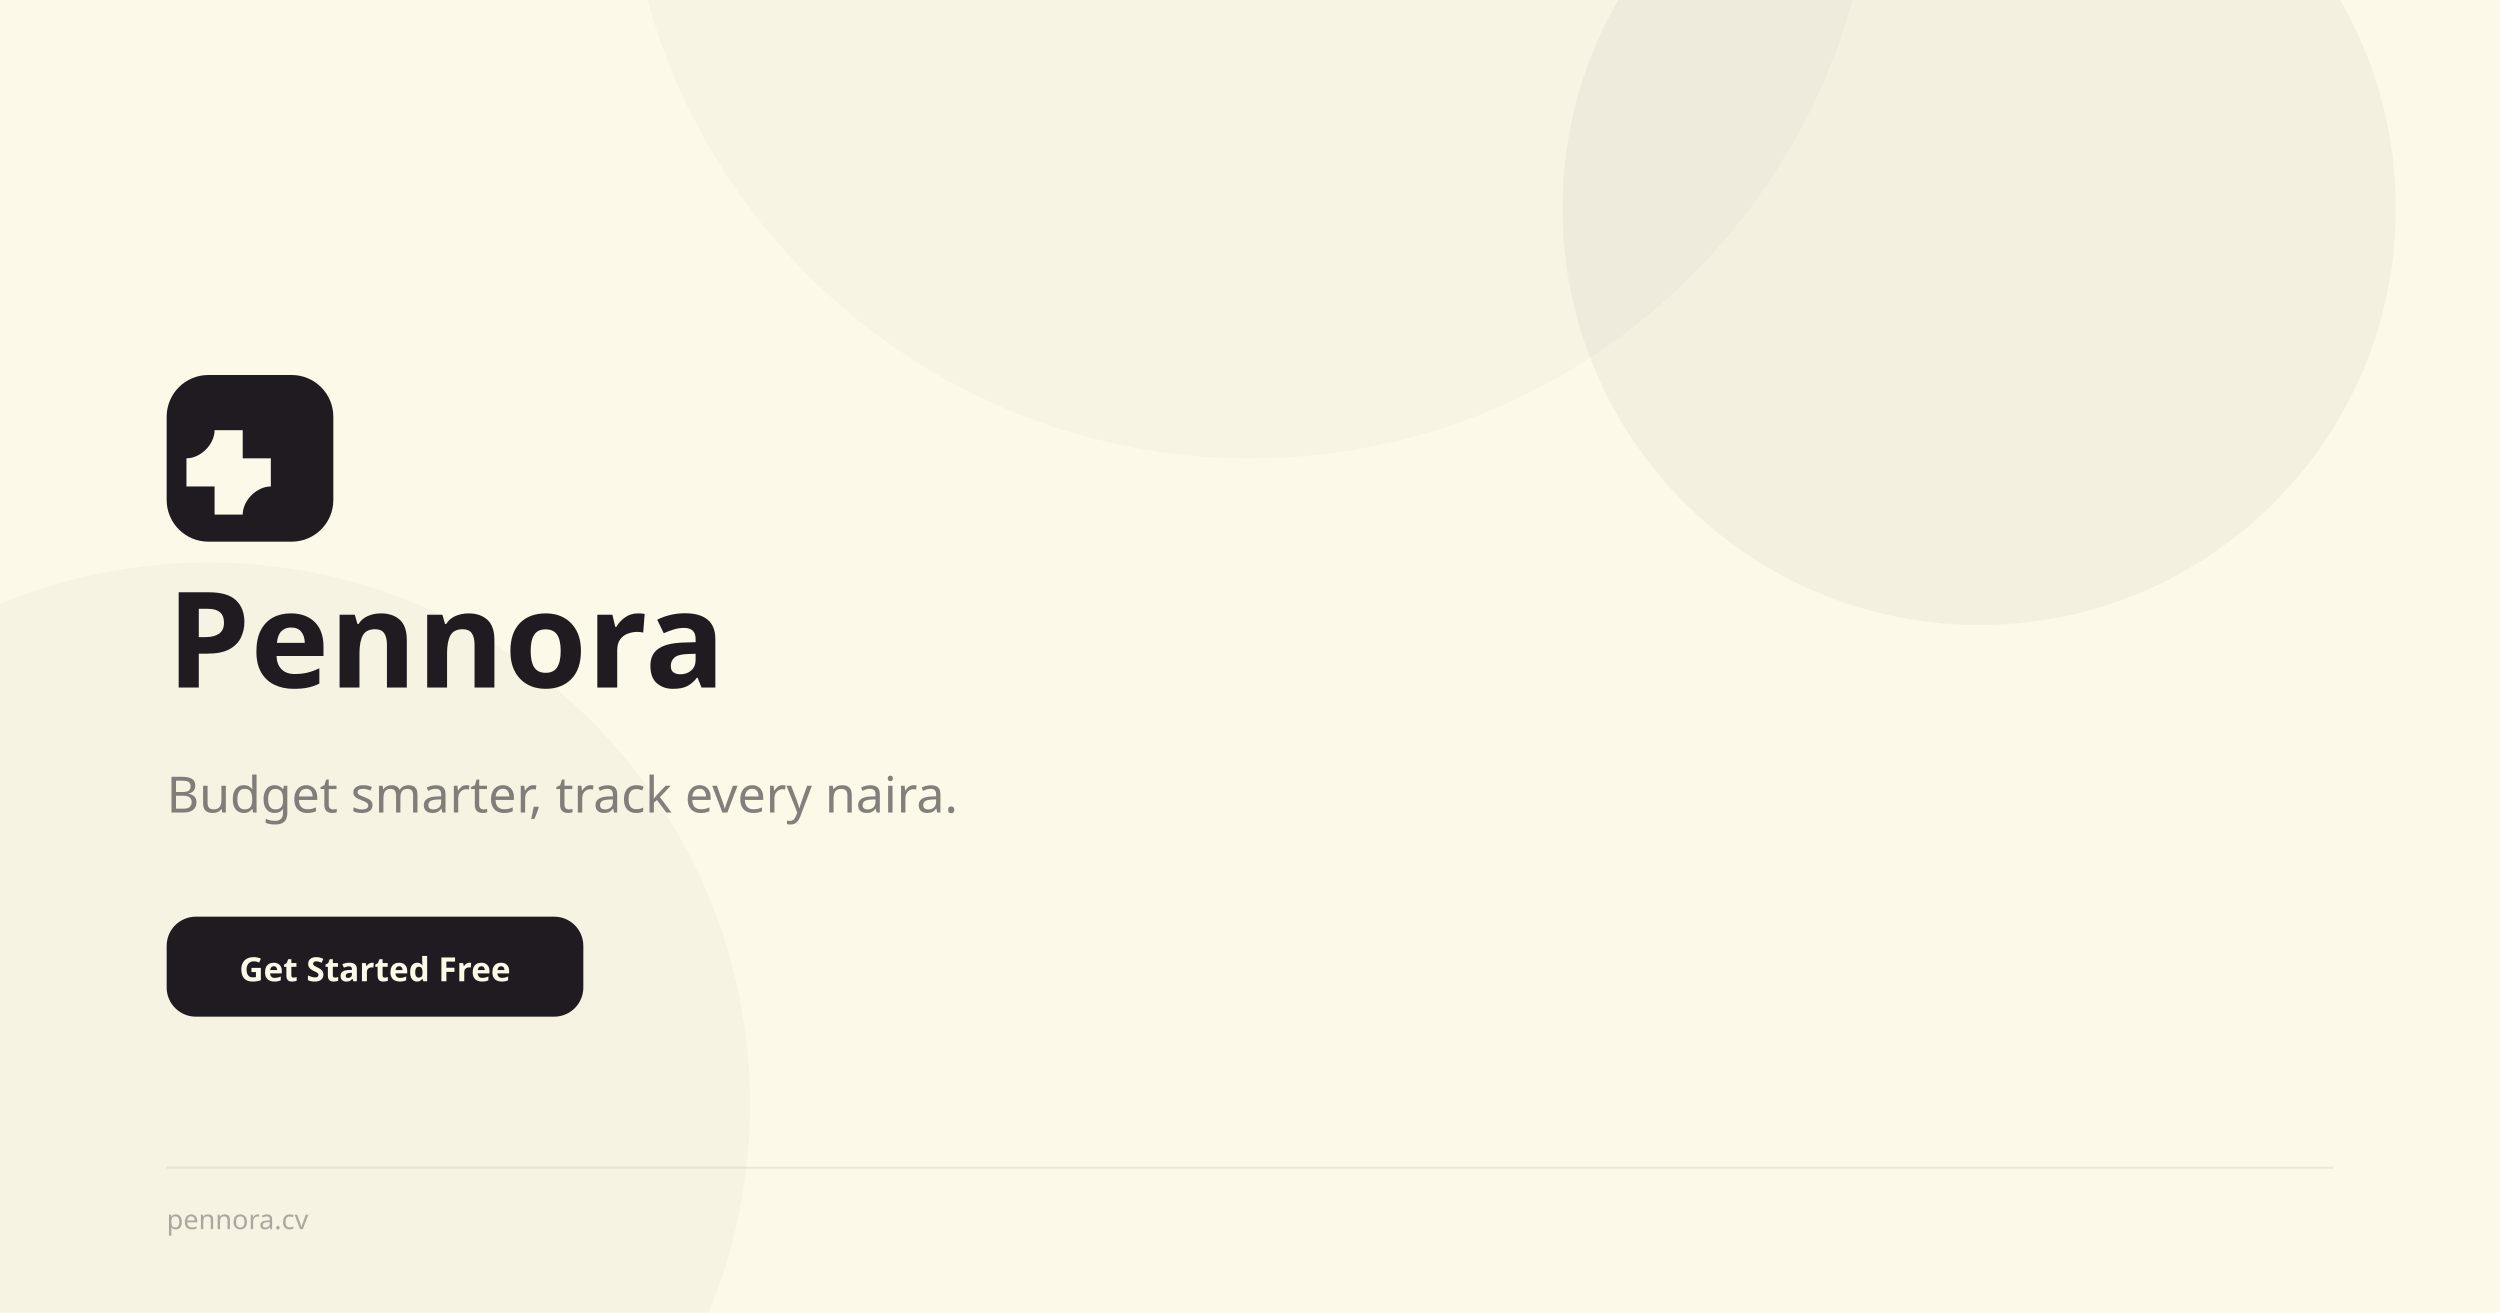
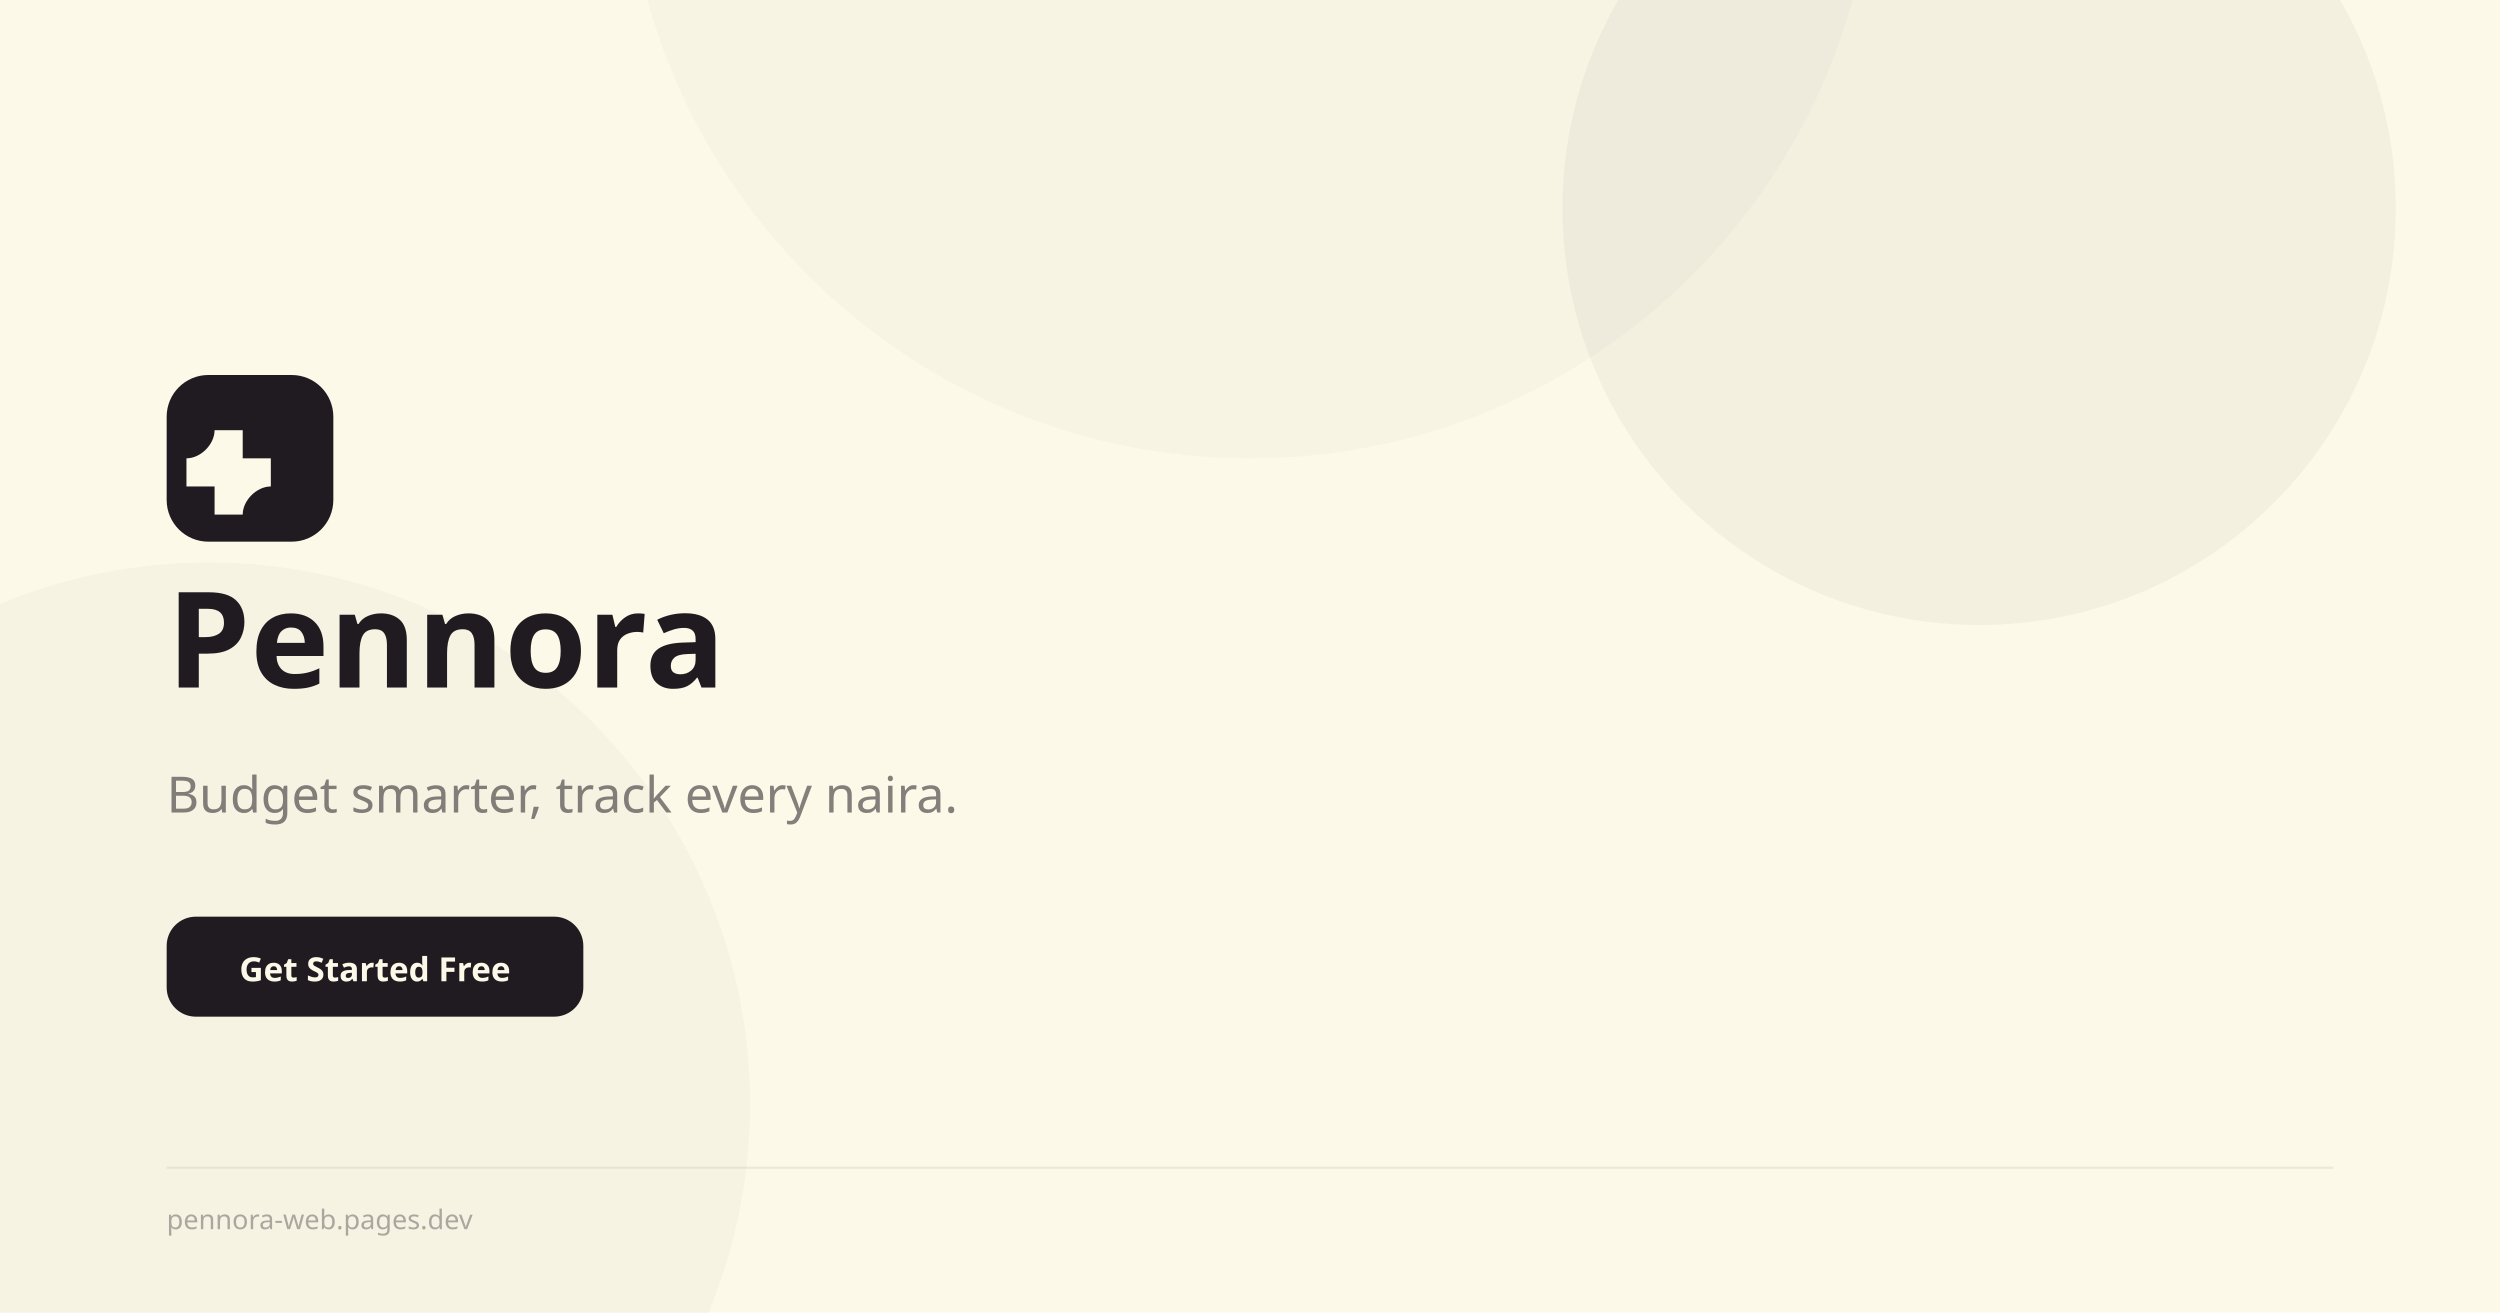
<svg xmlns="http://www.w3.org/2000/svg" width="1200" height="630" viewBox="0 0 1200 630" fill="none">
  <rect width="1200" height="630" fill="#FCF9E8" />
  <circle cx="950" cy="100" r="200" fill="#201B21" opacity="0.04" />
  <circle cx="100" cy="530" r="260" fill="#201B21" opacity="0.03" />
  <circle cx="600" cy="-80" r="300" fill="#201B21" opacity="0.025" />
  <rect x="80" y="180" width="80" height="80" rx="20" fill="#201B21" />
  <path d="M130 220H116.5V206.5H103C103 213.3 96.3 220 89.5 220V233.5H103V247H116.5C116.5 240.2 123.2 233.5 130 233.5V220Z" fill="#FCF9E8" />
  <text x="80" y="330" font-family="Raleway, system-ui, sans-serif" font-size="64" font-weight="800" fill="#201B21">Pennora</text>
  <text x="80" y="390" font-family="Raleway, system-ui, sans-serif" font-size="24" font-weight="500" fill="#201B21" opacity="0.55">Budget smarter, track every naira.</text>
  <rect x="80" y="440" width="200" height="48" rx="14" fill="#201B21" />
  <text x="180" y="471" text-anchor="middle" font-family="Raleway, system-ui, sans-serif" font-size="16" font-weight="600" fill="#FCF9E8">Get Started Free</text>
  <rect x="80" y="560" width="1040" height="1" fill="#201B21" opacity="0.08" />
-   <text x="80" y="590" font-family="Raleway, system-ui, sans-serif" font-size="13" font-weight="500" fill="#201B21" opacity="0.35">pennora.cv</text>
+   <text x="80" y="590" font-family="Raleway, system-ui, sans-serif" font-size="13" font-weight="500" fill="#201B21" opacity="0.35">pennora-web.pages.dev</text>
</svg>
